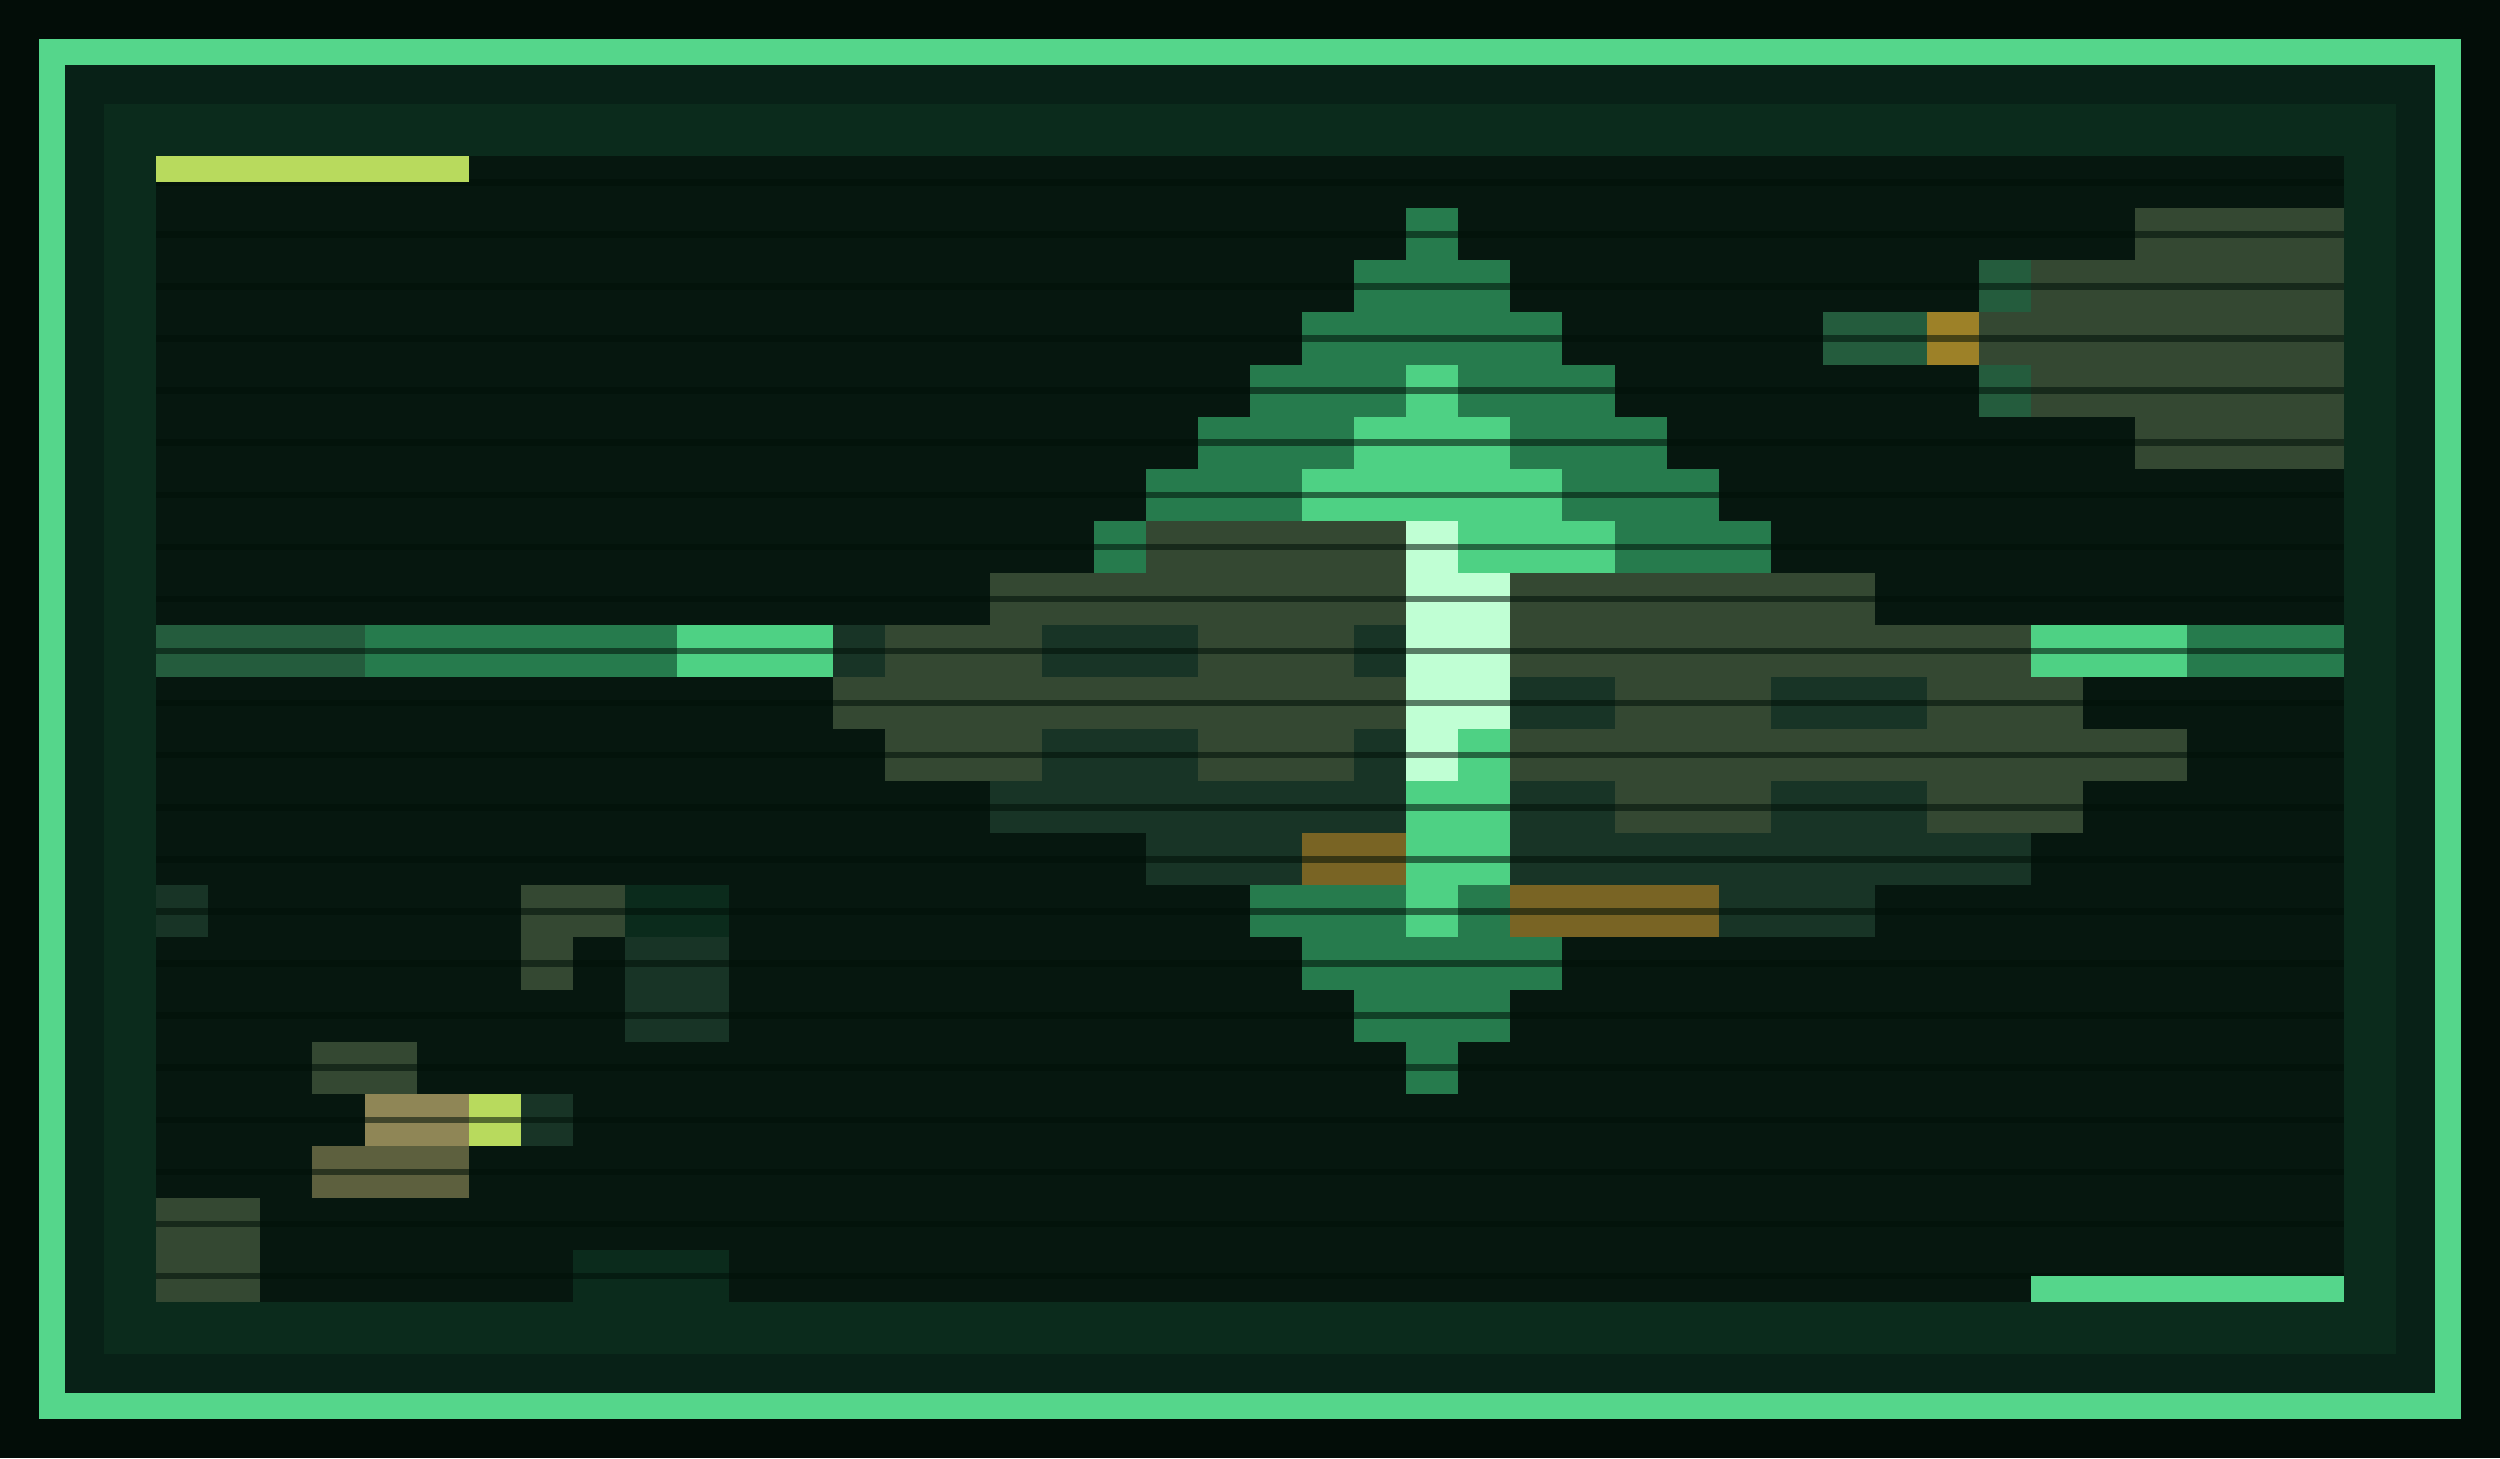
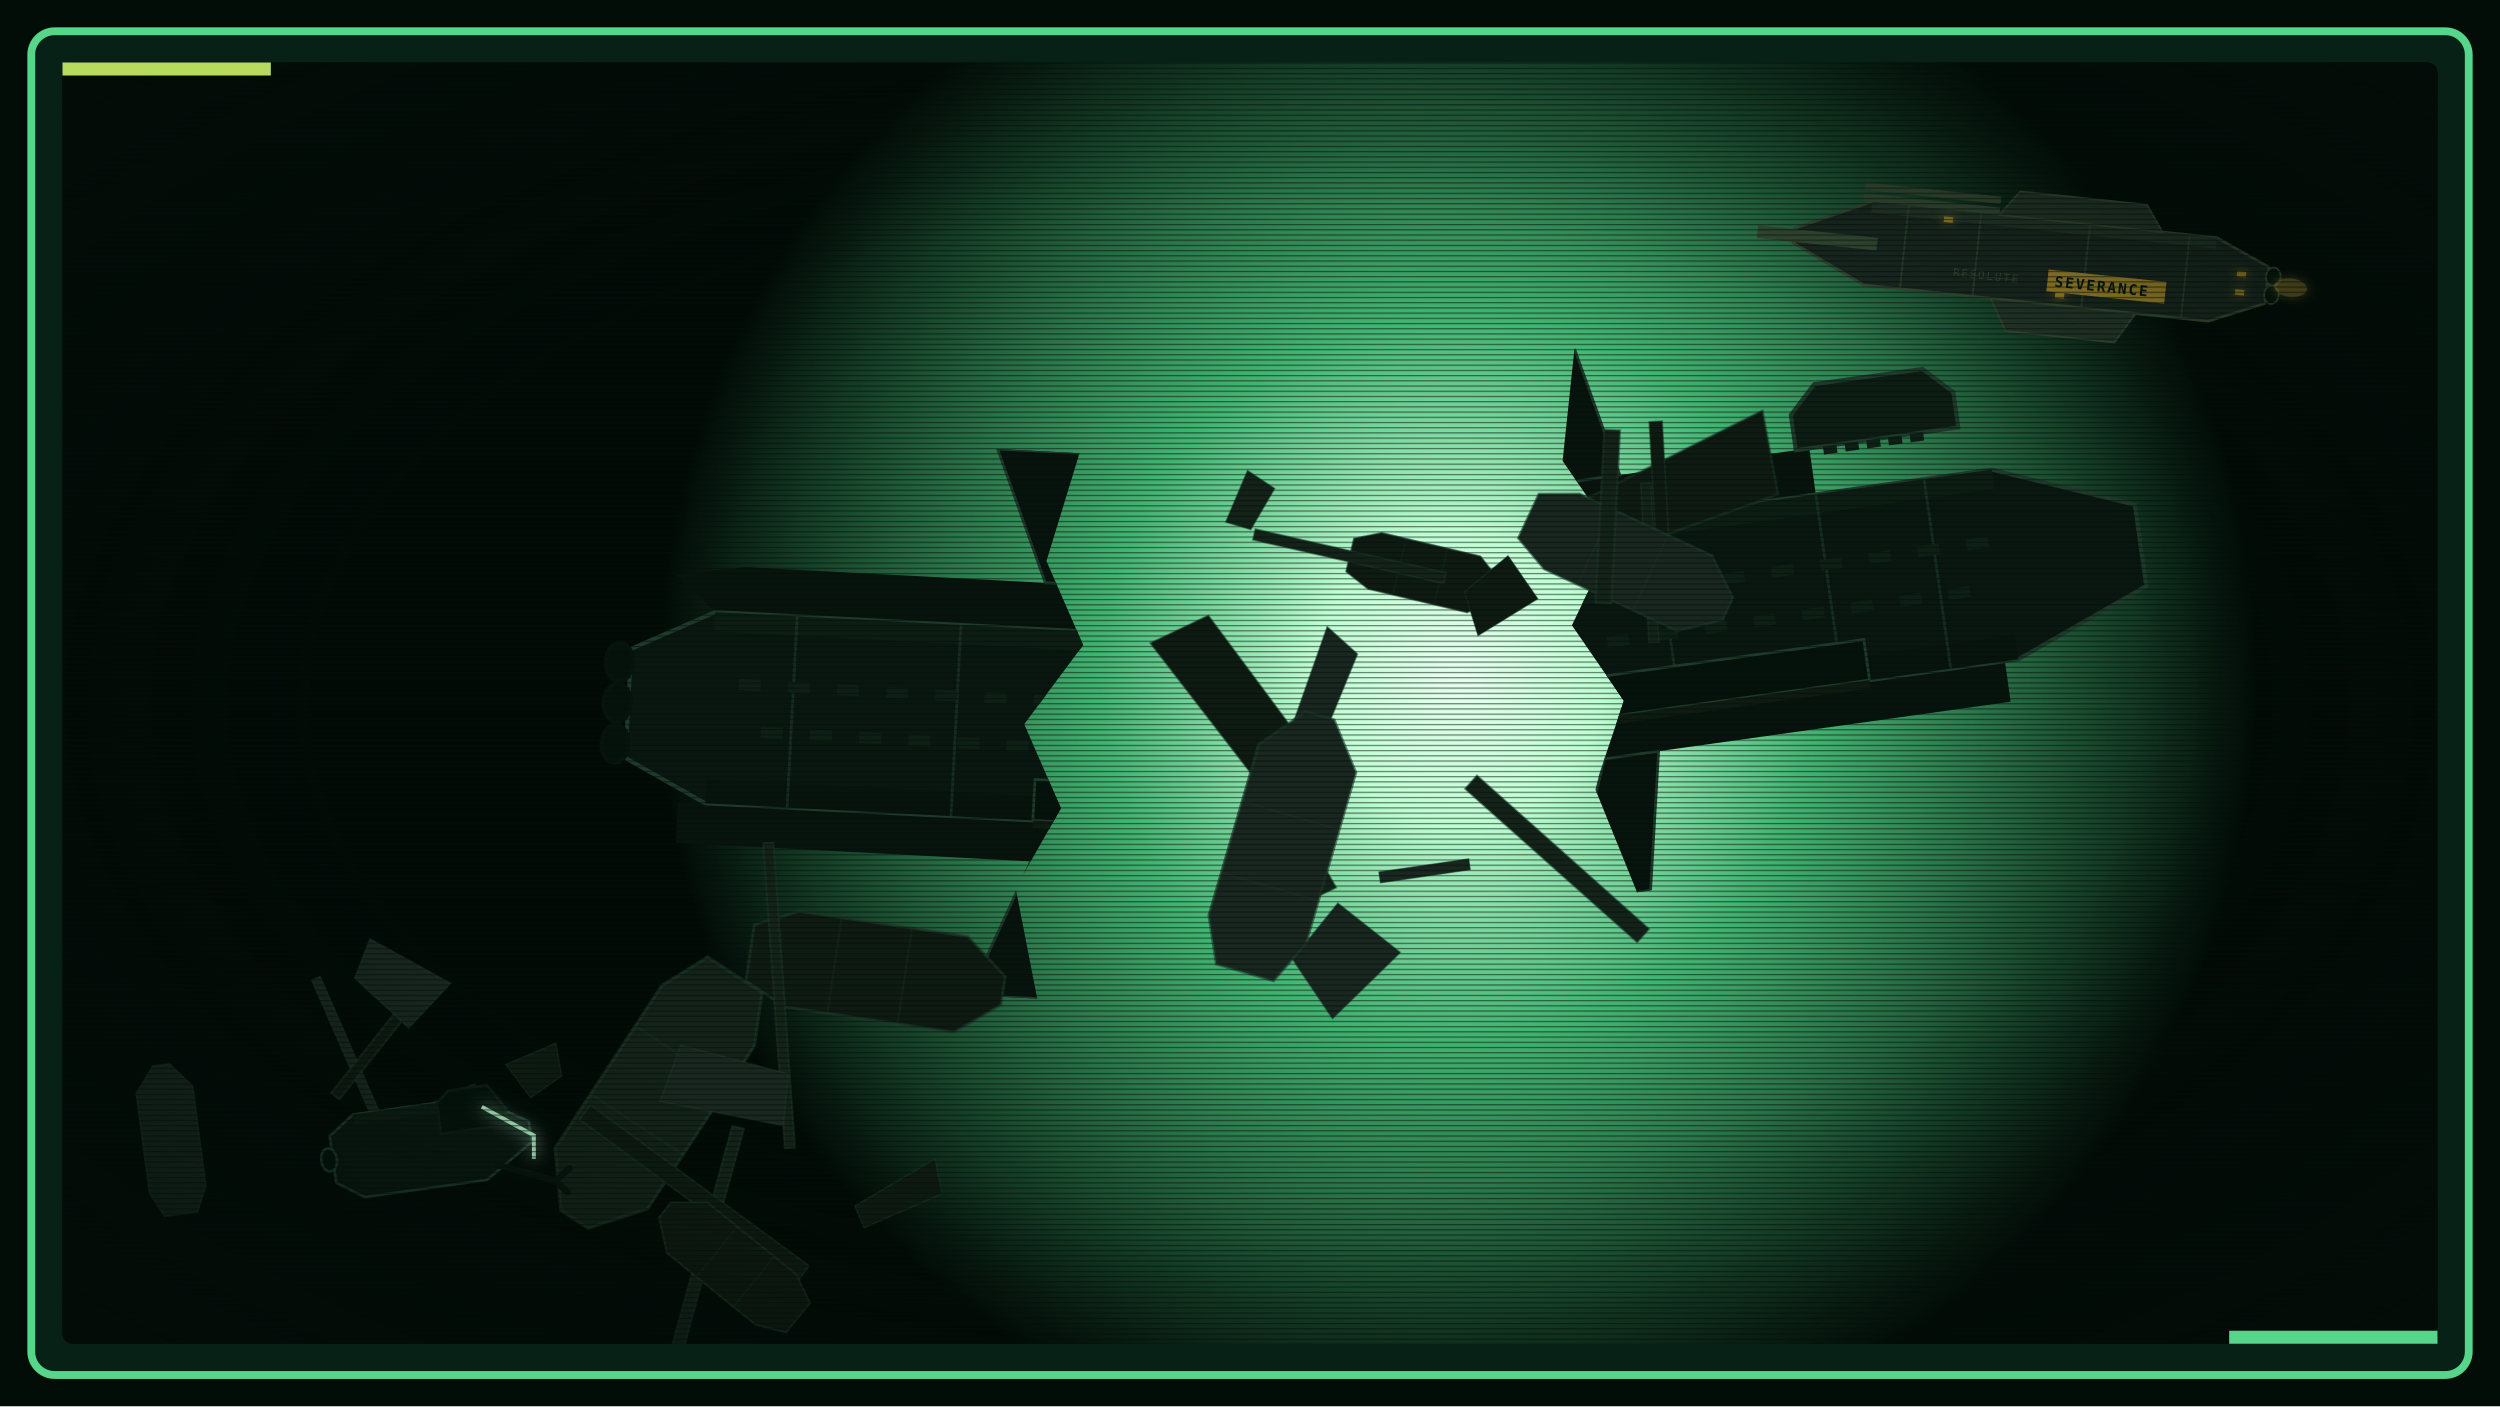
- <svg xmlns="http://www.w3.org/2000/svg" width="768" height="448" viewBox="0 0 768 448" shape-rendering="crispEdges">
-   <rect y="0" width="768" height="448" fill="#030d08" />
-   <rect x="16" y="16" width="736" height="416" fill="#082117" stroke="#55d68b" stroke-width="8" />
-   <rect x="32" y="32" width="704" height="384" fill="#0b2b1c" />
-   <rect x="48" y="48" width="672" height="352" fill="#06170f" />
-   <rect x="432" y="64" width="16" height="16" fill="#267b4d" />
-   <rect x="656" y="64" width="64" height="16" fill="#344832" />
-   <rect x="416" y="80" width="48" height="16" fill="#267b4d" />
-   <rect x="608" y="80" width="16" height="16" fill="#245c3d" />
-   <rect x="624" y="80" width="96" height="16" fill="#344832" />
-   <rect x="400" y="96" width="80" height="16" fill="#267b4d" />
-   <rect x="560" y="96" width="32" height="16" fill="#245c3d" />
-   <rect x="592" y="96" width="16" height="16" fill="#9d8128" />
-   <rect x="608" y="96" width="112" height="16" fill="#344832" />
-   <rect x="384" y="112" width="48" height="16" fill="#267b4d" />
-   <rect x="432" y="112" width="16" height="16" fill="#4ed184" />
-   <rect x="448" y="112" width="48" height="16" fill="#267b4d" />
-   <rect x="608" y="112" width="16" height="16" fill="#245c3d" />
-   <rect x="624" y="112" width="96" height="16" fill="#344832" />
-   <rect x="368" y="128" width="48" height="16" fill="#267b4d" />
-   <rect x="416" y="128" width="48" height="16" fill="#4ed184" />
-   <rect x="464" y="128" width="48" height="16" fill="#267b4d" />
-   <rect x="656" y="128" width="64" height="16" fill="#344832" />
-   <rect x="352" y="144" width="48" height="16" fill="#267b4d" />
-   <rect x="400" y="144" width="80" height="16" fill="#4ed184" />
-   <rect x="480" y="144" width="48" height="16" fill="#267b4d" />
-   <rect x="336" y="160" width="16" height="16" fill="#267b4d" />
-   <rect x="352" y="160" width="80" height="16" fill="#344832" />
-   <rect x="432" y="160" width="16" height="16" fill="#c0ffd4" />
-   <rect x="448" y="160" width="48" height="16" fill="#4ed184" />
-   <rect x="496" y="160" width="48" height="16" fill="#267b4d" />
-   <rect x="304" y="176" width="128" height="16" fill="#344832" />
-   <rect x="432" y="176" width="32" height="16" fill="#c0ffd4" />
-   <rect x="464" y="176" width="112" height="16" fill="#344832" />
-   <rect x="48" y="192" width="64" height="16" fill="#245c3d" />
-   <rect x="112" y="192" width="96" height="16" fill="#267b4d" />
-   <rect x="208" y="192" width="48" height="16" fill="#4ed184" />
-   <rect x="256" y="192" width="16" height="16" fill="#183426" />
-   <rect x="272" y="192" width="48" height="16" fill="#344832" />
-   <rect x="320" y="192" width="48" height="16" fill="#183426" />
-   <rect x="368" y="192" width="48" height="16" fill="#344832" />
-   <rect x="416" y="192" width="16" height="16" fill="#183426" />
-   <rect x="432" y="192" width="32" height="16" fill="#c0ffd4" />
-   <rect x="464" y="192" width="160" height="16" fill="#344832" />
-   <rect x="624" y="192" width="48" height="16" fill="#4ed184" />
-   <rect x="672" y="192" width="48" height="16" fill="#267b4d" />
-   <rect x="256" y="208" width="176" height="16" fill="#344832" />
-   <rect x="432" y="208" width="32" height="16" fill="#c0ffd4" />
-   <rect x="464" y="208" width="32" height="16" fill="#183426" />
-   <rect x="496" y="208" width="48" height="16" fill="#344832" />
-   <rect x="544" y="208" width="48" height="16" fill="#183426" />
-   <rect x="592" y="208" width="48" height="16" fill="#344832" />
-   <rect x="272" y="224" width="48" height="16" fill="#344832" />
-   <rect x="320" y="224" width="48" height="16" fill="#183426" />
-   <rect x="368" y="224" width="48" height="16" fill="#344832" />
-   <rect x="416" y="224" width="16" height="16" fill="#183426" />
-   <rect x="432" y="224" width="16" height="16" fill="#c0ffd4" />
-   <rect x="448" y="224" width="16" height="16" fill="#4ed184" />
-   <rect x="464" y="224" width="208" height="16" fill="#344832" />
-   <rect x="304" y="240" width="128" height="16" fill="#183426" />
-   <rect x="432" y="240" width="32" height="16" fill="#4ed184" />
-   <rect x="464" y="240" width="32" height="16" fill="#183426" />
-   <rect x="496" y="240" width="48" height="16" fill="#344832" />
-   <rect x="544" y="240" width="48" height="16" fill="#183426" />
-   <rect x="592" y="240" width="48" height="16" fill="#344832" />
-   <rect x="352" y="256" width="48" height="16" fill="#183426" />
-   <rect x="400" y="256" width="32" height="16" fill="#796424" />
-   <rect x="432" y="256" width="32" height="16" fill="#4ed184" />
-   <rect x="464" y="256" width="160" height="16" fill="#183426" />
-   <rect x="48" y="272" width="16" height="16" fill="#183426" />
-   <rect x="160" y="272" width="32" height="16" fill="#344832" />
-   <rect x="192" y="272" width="32" height="16" fill="#0b2b1c" />
-   <rect x="384" y="272" width="48" height="16" fill="#267b4d" />
-   <rect x="432" y="272" width="16" height="16" fill="#4ed184" />
-   <rect x="448" y="272" width="16" height="16" fill="#267b4d" />
-   <rect x="464" y="272" width="64" height="16" fill="#796424" />
-   <rect x="528" y="272" width="48" height="16" fill="#183426" />
-   <rect x="160" y="288" width="16" height="16" fill="#344832" />
-   <rect x="192" y="288" width="32" height="16" fill="#183426" />
-   <rect x="400" y="288" width="80" height="16" fill="#267b4d" />
-   <rect x="192" y="304" width="32" height="16" fill="#183426" />
-   <rect x="416" y="304" width="48" height="16" fill="#267b4d" />
-   <rect x="96" y="320" width="32" height="16" fill="#344832" />
-   <rect x="432" y="320" width="16" height="16" fill="#267b4d" />
-   <rect x="112" y="336" width="32" height="16" fill="#8f8656" />
-   <rect x="144" y="336" width="16" height="16" fill="#b8da5d" />
-   <rect x="160" y="336" width="16" height="16" fill="#183426" />
-   <rect x="96" y="352" width="48" height="16" fill="#5d603e" />
-   <rect x="48" y="368" width="32" height="16" fill="#344832" />
-   <rect x="48" y="384" width="32" height="16" fill="#344832" />
-   <rect x="176" y="384" width="48" height="16" fill="#0b2b1c" />
-   <path d="M48 56H720M48 72H720M48 88H720M48 104H720M48 120H720M48 136H720M48 152H720M48 168H720M48 184H720M48 200H720M48 216H720M48 232H720M48 248H720M48 264H720M48 280H720M48 296H720M48 312H720M48 328H720M48 344H720M48 360H720M48 376H720M48 392H720" stroke="#001008" stroke-width="2" opacity=".55" />
-   <rect x="48" y="48" width="96" height="8" fill="#b8da5d" />
-   <rect x="624" y="392" width="96" height="8" fill="#55d68b" />
+ <svg xmlns="http://www.w3.org/2000/svg" width="1920" height="1080" viewBox="0 0 1920 1080">
+   <defs>
+     <radialGradient id="screen0" cx="50%" cy="45%" r="75%">
+       <stop offset="0" stop-color="#07190f" />
+       <stop offset="1" stop-color="#030d08" />
+     </radialGradient>
+     <radialGradient id="vignette0" cx="50%" cy="50%" r="70%">
+       <stop offset=".55" stop-color="#030d08" stop-opacity="0" />
+       <stop offset="1" stop-color="#030d08" stop-opacity=".7" />
+     </radialGradient>
+     <pattern id="scan0" width="4" height="4" patternUnits="userSpaceOnUse">
+       <rect width="4" height="1" fill="#001008" opacity=".5" />
+     </pattern>
+     <pattern id="grid0" width="120" height="120" patternUnits="userSpaceOnUse">
+       <path d="M120 0H0V120" fill="none" stroke="#164c31" stroke-opacity=".28" />
+     </pattern>
+     <radialGradient id="moon0" cx="62%" cy="40%" r="70%">
+       <stop offset="0" stop-color="#132c1e" />
+       <stop offset=".6" stop-color="#08190f" />
+       <stop offset="1" stop-color="#030c07" />
+     </radialGradient>
+     <radialGradient id="flash0">
+       <stop offset="0" stop-color="#e8fff0" />
+       <stop offset=".18" stop-color="#c0ffd4" />
+       <stop offset=".45" stop-color="#4ed184" stop-opacity=".85" />
+       <stop offset="1" stop-color="#4ed184" stop-opacity="0" />
+     </radialGradient>
+     <radialGradient id="ember0">
+       <stop offset="0" stop-color="#ffd67a" />
+       <stop offset=".4" stop-color="#c2a23b" stop-opacity=".8" />
+       <stop offset="1" stop-color="#c2a23b" stop-opacity="0" />
+     </radialGradient>
+     <filter id="glow0" x="-50%" y="-50%" width="200%" height="200%">
+       <feGaussianBlur stdDeviation="6" result="b" />
+       <feMerge>
+         <feMergeNode in="b" />
+         <feMergeNode in="SourceGraphic" />
+       </feMerge>
+     </filter>
+     <filter id="soft0" x="-50%" y="-50%" width="200%" height="200%">
+       <feGaussianBlur stdDeviation="14" />
+     </filter>
+     <clipPath id="clip0">
+       <rect x="48" y="48" width="1824" height="984" rx="8" />
+     </clipPath>
+   </defs>
+   <rect y="0" width="1920" height="1080" fill="#030d08" />
+   <rect x="24" y="24" width="1872" height="1032" rx="18" fill="#082117" stroke="#55d68b" stroke-width="6" />
+   <rect x="48" y="48" width="1824" height="984" rx="8" fill="url(#screen0)" />
+   <g clip-path="url(#clip0)">
+     <rect x="48" y="48" width="1824" height="984" fill="#020a06" />
+     <circle cx="1120" cy="520" r="620" fill="url(#flash0)" />
+     <line x1="48" y1="520" x2="1872" y2="520" stroke="#c0ffd4" stroke-width="3" opacity=".7" filter="url(#glow0)" />
+     <line x1="300" y1="520" x2="1900" y2="520" stroke="#4ed184" stroke-width="40" opacity=".18" filter="url(#soft0)" />
+     <g transform="translate(860 560) rotate(3) scale(1.05 1.05)">
+       <clipPath id="mc3">
+         <path d="M-400,-200 H-40 L-60,-120 L-30,-60 L-70,0 L-40,60 L-70,120 L-50,200 H-400 Z" />
+       </clipPath>
+       <g clip-path="url(#mc3)">
+         <path d="M-330,-96 L-280,-104 L120,-104 L120,-70 L-300,-70 Z" fill="#08130d" />
+         <path d="M-320,70 L-320,100 L240,100 L240,70 Z" fill="#08130d" />
+         <path d="M-100,-200 L-60,-104 L-20,-104 L-40,-200 Z" fill="#08130d" stroke="#1f3a2b" stroke-width="2" />
+         <path d="M-100,200 L-60,100 L-20,100 L-40,200 Z" fill="#08130d" stroke="#1f3a2b" stroke-width="2" />
+         <path d="M-360,-40 L-300,-70 L250,-70 L350,-30 L350,30 L250,70 L-300,70 L-360,40 Z" fill="#0a1711" stroke="#1f3a2b" stroke-width="3" />
+         <path d="M-300,-70 L250,-70 L250,-56 L-300,-56 Z" fill="#0d1d14" />
+         <path d="M-300,52 L250,52 L250,70 L-300,70 Z" fill="#08130d" />
+         <path d="M-240,-70 V70 M-120,-70 V70 M0,-70 V70 M120,-70 V70 M200,-70 V70" stroke="#1f3a2b" stroke-width="2" opacity=".6" />
+         <rect x="-60" y="40" width="200" height="30" fill="#04120b" stroke="#1f3a2b" stroke-width="2" />
+         <rect x="-60" y="70" width="200" height="6" fill="#0f1a12" />
+         <path d="M110,-130 L130,-150 L210,-150 L230,-130 L230,-104 L110,-104 Z" fill="#0d1d14" stroke="#1f3a2b" stroke-width="3" />
+         <rect x="130" y="-104" width="10" height="6" fill="#0e1f16" />
+         <rect x="146" y="-104" width="10" height="6" fill="#0e1f16" />
+         <rect x="162" y="-104" width="10" height="6" fill="#0e1f16" />
+         <rect x="178" y="-104" width="10" height="6" fill="#0e1f16" />
+         <rect x="194" y="-104" width="10" height="6" fill="#0e1f16" />
+         <g>
+           <rect x="-280" y="-22" width="16" height="8" fill="#0e1f16" />
+           <rect x="-244" y="-22" width="16" height="8" fill="#0e1f16" />
+           <rect x="-208" y="-22" width="16" height="8" fill="#0e1f16" />
+           <rect x="-172" y="-22" width="16" height="8" fill="#0e1f16" />
+           <rect x="-136" y="-22" width="16" height="8" fill="#0e1f16" />
+           <rect x="-100" y="-22" width="16" height="8" fill="#0e1f16" />
+           <rect x="-64" y="-22" width="16" height="8" fill="#0e1f16" />
+           <rect x="-28" y="-22" width="16" height="8" fill="#0e1f16" />
+           <rect x="8" y="-22" width="16" height="8" fill="#0e1f16" />
+           <rect x="44" y="-22" width="16" height="8" fill="#0e1f16" />
+           <rect x="80" y="-22" width="16" height="8" fill="#0e1f16" />
+           <rect x="116" y="-22" width="16" height="8" fill="#0e1f16" />
+           <rect x="152" y="-22" width="16" height="8" fill="#0e1f16" />
+           <rect x="188" y="-22" width="16" height="8" fill="#0e1f16" />
+           <rect x="224" y="-22" width="16" height="8" fill="#0e1f16" />
+           <rect x="-262" y="12" width="16" height="8" fill="#0e1f16" />
+           <rect x="-226" y="12" width="16" height="8" fill="#0e1f16" />
+           <rect x="-190" y="12" width="16" height="8" fill="#0e1f16" />
+           <rect x="-154" y="12" width="16" height="8" fill="#0e1f16" />
+           <rect x="-118" y="12" width="16" height="8" fill="#0e1f16" />
+           <rect x="-82" y="12" width="16" height="8" fill="#0e1f16" />
+           <rect x="-46" y="12" width="16" height="8" fill="#0e1f16" />
+           <rect x="-10" y="12" width="16" height="8" fill="#0e1f16" />
+           <rect x="26" y="12" width="16" height="8" fill="#0e1f16" />
+           <rect x="62" y="12" width="16" height="8" fill="#0e1f16" />
+           <rect x="98" y="12" width="16" height="8" fill="#0e1f16" />
+           <rect x="134" y="12" width="16" height="8" fill="#0e1f16" />
+           <rect x="170" y="12" width="16" height="8" fill="#0e1f16" />
+           <rect x="206" y="12" width="16" height="8" fill="#0e1f16" />
+         </g>
+         <ellipse cx="-368" cy="-30" rx="10" ry="14" fill="#04120b" stroke="#08130d" stroke-width="3" />
+         <ellipse cx="-392" cy="-30" rx="22" ry="9" fill="none" opacity=".45" />
+         <ellipse cx="-368" cy="0" rx="10" ry="14" fill="#04120b" stroke="#08130d" stroke-width="3" />
+         <ellipse cx="-392" cy="0" rx="22" ry="9" fill="none" opacity=".45" />
+         <ellipse cx="-368" cy="30" rx="10" ry="14" fill="#04120b" stroke="#08130d" stroke-width="3" />
+         <ellipse cx="-392" cy="30" rx="22" ry="9" fill="none" opacity=".45" />
+       </g>
+     </g>
+     <g transform="translate(1280 470) rotate(-8) scale(1.05 1.05)">
+       <clipPath id="mc4">
+         <path d="M400,-200 H-40 L-60,-120 L-30,-60 L-70,0 L-40,60 L-70,120 L-50,200 H400 Z" />
+       </clipPath>
+       <g clip-path="url(#mc4)">
+         <path d="M-330,-96 L-280,-104 L120,-104 L120,-70 L-300,-70 Z" fill="#08130d" />
+         <path d="M-320,70 L-320,100 L240,100 L240,70 Z" fill="#08130d" />
+         <path d="M-100,-200 L-60,-104 L-20,-104 L-40,-200 Z" fill="#08130d" stroke="#1f3a2b" stroke-width="2" />
+         <path d="M-100,200 L-60,100 L-20,100 L-40,200 Z" fill="#08130d" stroke="#1f3a2b" stroke-width="2" />
+         <path d="M-360,-40 L-300,-70 L250,-70 L350,-30 L350,30 L250,70 L-300,70 L-360,40 Z" fill="#0a1711" stroke="#1f3a2b" stroke-width="3" />
+         <path d="M-300,-70 L250,-70 L250,-56 L-300,-56 Z" fill="#0d1d14" />
+         <path d="M-300,52 L250,52 L250,70 L-300,70 Z" fill="#08130d" />
+         <path d="M-240,-70 V70 M-120,-70 V70 M0,-70 V70 M120,-70 V70 M200,-70 V70" stroke="#1f3a2b" stroke-width="2" opacity=".6" />
+         <rect x="-60" y="40" width="200" height="30" fill="#04120b" stroke="#1f3a2b" stroke-width="2" />
+         <rect x="-60" y="70" width="200" height="6" fill="#0f1a12" />
+         <path d="M110,-130 L130,-150 L210,-150 L230,-130 L230,-104 L110,-104 Z" fill="#0d1d14" stroke="#1f3a2b" stroke-width="3" />
+         <rect x="130" y="-104" width="10" height="6" fill="#0e1f16" />
+         <rect x="146" y="-104" width="10" height="6" fill="#0e1f16" />
+         <rect x="162" y="-104" width="10" height="6" fill="#0e1f16" />
+         <rect x="178" y="-104" width="10" height="6" fill="#0e1f16" />
+         <rect x="194" y="-104" width="10" height="6" fill="#0e1f16" />
+         <g>
+           <rect x="-280" y="-22" width="16" height="8" fill="#0e1f16" />
+           <rect x="-244" y="-22" width="16" height="8" fill="#0e1f16" />
+           <rect x="-208" y="-22" width="16" height="8" fill="#0e1f16" />
+           <rect x="-172" y="-22" width="16" height="8" fill="#0e1f16" />
+           <rect x="-136" y="-22" width="16" height="8" fill="#0e1f16" />
+           <rect x="-100" y="-22" width="16" height="8" fill="#0e1f16" />
+           <rect x="-64" y="-22" width="16" height="8" fill="#0e1f16" />
+           <rect x="-28" y="-22" width="16" height="8" fill="#0e1f16" />
+           <rect x="8" y="-22" width="16" height="8" fill="#0e1f16" />
+           <rect x="44" y="-22" width="16" height="8" fill="#0e1f16" />
+           <rect x="80" y="-22" width="16" height="8" fill="#0e1f16" />
+           <rect x="116" y="-22" width="16" height="8" fill="#0e1f16" />
+           <rect x="152" y="-22" width="16" height="8" fill="#0e1f16" />
+           <rect x="188" y="-22" width="16" height="8" fill="#0e1f16" />
+           <rect x="224" y="-22" width="16" height="8" fill="#0e1f16" />
+           <rect x="-262" y="12" width="16" height="8" fill="#0e1f16" />
+           <rect x="-226" y="12" width="16" height="8" fill="#0e1f16" />
+           <rect x="-190" y="12" width="16" height="8" fill="#0e1f16" />
+           <rect x="-154" y="12" width="16" height="8" fill="#0e1f16" />
+           <rect x="-118" y="12" width="16" height="8" fill="#0e1f16" />
+           <rect x="-82" y="12" width="16" height="8" fill="#0e1f16" />
+           <rect x="-46" y="12" width="16" height="8" fill="#0e1f16" />
+           <rect x="-10" y="12" width="16" height="8" fill="#0e1f16" />
+           <rect x="26" y="12" width="16" height="8" fill="#0e1f16" />
+           <rect x="62" y="12" width="16" height="8" fill="#0e1f16" />
+           <rect x="98" y="12" width="16" height="8" fill="#0e1f16" />
+           <rect x="134" y="12" width="16" height="8" fill="#0e1f16" />
+           <rect x="170" y="12" width="16" height="8" fill="#0e1f16" />
+           <rect x="206" y="12" width="16" height="8" fill="#0e1f16" />
+         </g>
+         <ellipse cx="-368" cy="-30" rx="10" ry="14" fill="#04120b" stroke="#08130d" stroke-width="3" />
+         <ellipse cx="-392" cy="-30" rx="22" ry="9" fill="none" opacity=".45" />
+         <ellipse cx="-368" cy="0" rx="10" ry="14" fill="#04120b" stroke="#08130d" stroke-width="3" />
+         <ellipse cx="-392" cy="0" rx="22" ry="9" fill="none" opacity=".45" />
+         <ellipse cx="-368" cy="30" rx="10" ry="14" fill="#04120b" stroke="#08130d" stroke-width="3" />
+         <ellipse cx="-392" cy="30" rx="22" ry="9" fill="none" opacity=".45" />
+       </g>
+     </g>
+     <g transform="translate(965.9798 600.7254) rotate(228.6) scale(0.9692838 0.9692838)">
+       <path d="M0,0 L139,9 L125,58 L-6,47 Z" fill="#0f1a12" stroke="#1f3a2b" stroke-opacity=".5" stroke-width="1.5" />
+     </g>
+     <g transform="translate(1215.361 384.5188) rotate(335.8001) scale(1.298293 1.298293)">
+       <path d="M0,0 L119,-5 L107,44 L-9,35 Z" fill="#0f1a12" stroke="#1f3a2b" stroke-opacity=".5" stroke-width="1.5" />
+     </g>
+     <g transform="translate(1195.475 660.0126) rotate(221.7204) scale(1.054171 1.054171)">
+       <rect x="-84" y="-6" width="168" height="13" fill="#142219" stroke="#1f3a2b" stroke-opacity=".5" stroke-width="1.5" />
+     </g>
+     <g transform="translate(1275.164 387.4317) rotate(266.7678) scale(0.840045 0.840045)">
+       <rect x="-75" y="-6" width="151" height="12" fill="#0f1a12" stroke="#1f3a2b" stroke-opacity=".5" stroke-width="1.5" />
+     </g>
+     <g transform="translate(1093.881 439.8108) rotate(13.37024) scale(0.6522363 0.6522363)">
+       <path d="M-90,-20 L-60,-34 L60,-34 L90,-10 L90,10 L60,34 L-60,34 L-90,20 Z" fill="#0f1a12" stroke="#1f3a2b" stroke-opacity=".6" stroke-width="2" />
+       <path d="M-60,-34 H60 M-30,-34 V34 M20,-34 V34" stroke="#1f3a2b" stroke-opacity=".3" stroke-width="1.5" />
+     </g>
+     <g transform="translate(978.951 595.6142) rotate(289.0489) scale(0.8716066 0.8716066)">
+       <path d="M0,0 L139,1 L125,34 L1,27 Z" fill="#1a2620" stroke="#1f3a2b" stroke-opacity=".5" stroke-width="1.5" />
+     </g>
+     <g transform="translate(1036.492 426.7684) rotate(192.8963) scale(0.9391167 0.9391167)">
+       <rect x="-80" y="-5" width="160" height="9" fill="#142219" stroke="#1f3a2b" stroke-opacity=".5" stroke-width="1.5" />
+     </g>
+     <g transform="translate(1006.282 646.9186) rotate(57.21974) scale(1.000063 1.000063)">
+       <path d="M0,0 L40,2 L36,34 L0,27 Z" fill="#142219" stroke="#1f3a2b" stroke-opacity=".5" stroke-width="1.5" />
+     </g>
+     <g transform="translate(1027.456 693.5984) rotate(40.57547) scale(0.8146298 0.8146298)">
+       <path d="M0,0 L75,-3 L67,86 L2,68 Z" fill="#1a2620" stroke="#1f3a2b" stroke-opacity=".5" stroke-width="1.5" />
+     </g>
+     <g transform="translate(941.3093 401.0061) rotate(292.9305) scale(0.7690871 0.7690871)">
+       <path d="M0,0 L56,0 L50,32 L3,26 Z" fill="#142219" stroke="#1f3a2b" stroke-opacity=".5" stroke-width="1.5" />
+     </g>
+     <g transform="translate(1267.114 432.1876) rotate(267.0699) scale(0.7730455 0.7730455)">
+       <rect x="-79" y="-5" width="158" height="10" fill="#142219" stroke="#1f3a2b" stroke-opacity=".5" stroke-width="1.5" />
+     </g>
+     <g transform="translate(1250.458 431.9336) rotate(24.96065) scale(0.938221 0.938221)">
+       <path d="M-90,-20 L-60,-34 L60,-34 L90,-10 L90,10 L60,34 L-60,34 L-90,20 Z" fill="#1a2620" stroke="#1f3a2b" stroke-opacity=".6" stroke-width="2" />
+       <path d="M-60,-34 H60 M-30,-34 V34 M20,-34 V34" stroke="#1f3a2b" stroke-opacity=".3" stroke-width="1.5" />
+     </g>
+     <g transform="translate(1234.8 396.6956) rotate(92.87158) scale(1.20927 1.20927)">
+       <rect x="-55" y="-5" width="110" height="10" fill="#142219" stroke="#1f3a2b" stroke-opacity=".5" stroke-width="1.5" />
+     </g>
+     <g transform="translate(1158.174 426.7567) rotate(54.43157) scale(0.6198096 0.6198096)">
+       <path d="M0,0 L65,1 L59,88 L5,70 Z" fill="#0f1a12" stroke="#1f3a2b" stroke-opacity=".5" stroke-width="1.5" />
+     </g>
+     <g transform="translate(984.8366 648.2444) rotate(286.2786) scale(1.140934 1.140934)">
+       <path d="M-90,-20 L-60,-34 L60,-34 L90,-10 L90,10 L60,34 L-60,34 L-90,20 Z" fill="#1a2620" stroke="#1f3a2b" stroke-opacity=".6" stroke-width="2" />
+       <path d="M-60,-34 H60 M-30,-34 V34 M20,-34 V34" stroke="#1f3a2b" stroke-opacity=".3" stroke-width="1.5" />
+     </g>
+     <g transform="translate(1093.783 668.8284) rotate(171.6657) scale(0.6071635 0.6071635)">
+       <rect x="-58" y="-7" width="115" height="14" fill="#1a2620" stroke="#1f3a2b" stroke-opacity=".5" stroke-width="1.5" />
+     </g>
+     <g transform="translate(1560 200) rotate(6) scale(-0.7 0.7)">
+       <path d="M-260,-20 L-200,-46 L180,-46 L262,-8 L262,8 L180,46 L-200,46 L-260,20 Z" fill="#1a2620" stroke="#344832" stroke-width="3" />
+       <path d="M-200,-46 L180,-46 L180,-34 L-200,-34 Z" fill="#243428" />
+       <path d="M-140,-46 L-120,-74 L20,-74 L40,-46 Z" fill="#243428" stroke="#344832" stroke-width="2" />
+       <rect x="40" y="-66" width="150" height="8" fill="#344832" />
+       <rect x="40" y="-54" width="150" height="8" fill="#344832" />
+       <rect x="170" y="-7" width="132" height="14" fill="#344832" />
+       <path d="M-170,-46 V46 M-60,-46 V46 M60,-46 V46 M140,-46 V46" stroke="#344832" stroke-width="2" opacity=".7" />
+       <path d="M-120,46 L-100,80 L20,80 L40,46 Z" fill="#243428" stroke="#344832" stroke-width="2" />
+       <ellipse cx="-266" cy="-10" rx="8" ry="10" fill="#04120b" stroke="#344832" stroke-width="2" />
+       <ellipse cx="-266" cy="10" rx="8" ry="10" fill="#04120b" stroke="#344832" stroke-width="2" />
+       <ellipse cx="-286" cy="0" rx="18" ry="10" fill="#c2a23b" opacity=".5" filter="url(#glow0)" />
+       <rect x="-150" y="8" width="130" height="24" fill="#9d8128" />
+       <g transform="scale(-1 1)">
+         <text x="28" y="26" font-family="IBM Plex Mono, DejaVu Sans Mono, Menlo, monospace" font-size="16" font-weight="700" letter-spacing="2" fill="#06170f">SEVERANCE</text>
+         <text x="-84" y="26" font-family="IBM Plex Mono, DejaVu Sans Mono, Menlo, monospace" font-size="12" letter-spacing="2" fill="#344832" text-decoration="line-through">RESOLUTE</text>
+       </g>
+       <g filter="url(#glow0)">
+         <rect x="-236" y="-12" width="10" height="6" fill="#9d8128" />
+         <rect x="-236" y="8" width="10" height="6" fill="#9d8128" />
+         <rect x="90" y="-38" width="10" height="6" fill="#9d8128" />
+         <rect x="-40" y="32" width="10" height="6" fill="#9d8128" />
+       </g>
+     </g>
+     <g transform="translate(673.254 746.3216) rotate(8.501813) scale(1.091368 1.091368)">
+       <path d="M-90,-20 L-60,-34 L60,-34 L90,-10 L90,10 L60,34 L-60,34 L-90,20 Z" fill="#0f1a12" stroke="#1f3a2b" stroke-opacity=".6" stroke-width="2" />
+       <path d="M-60,-34 H60 M-30,-34 V34 M20,-34 V34" stroke="#1f3a2b" stroke-opacity=".3" stroke-width="1.5" />
+     </g>
+     <g transform="translate(533.3397 989.9464) rotate(285.3276) scale(1.0208 1.0208)">
+       <rect x="-126" y="-5" width="252" height="9" fill="#142219" stroke="#1f3a2b" stroke-opacity=".5" stroke-width="1.5" />
+     </g>
+     <g transform="translate(656.5361 926.1359) rotate(332.5857) scale(0.7263718 0.7263718)">
+       <path d="M0,0 L98,-5 L88,31 L-2,25 Z" fill="#0f1a12" stroke="#1f3a2b" stroke-opacity=".5" stroke-width="1.5" />
+     </g>
+     <g transform="translate(131.4034 875.178) rotate(262.3985) scale(0.6428203 0.6428203)">
+       <path d="M-90,-20 L-60,-34 L60,-34 L90,-10 L90,10 L60,34 L-60,34 L-90,20 Z" fill="#1a2620" stroke="#1f3a2b" stroke-opacity=".6" stroke-width="2" />
+       <path d="M-60,-34 H60 M-30,-34 V34 M20,-34 V34" stroke="#1f3a2b" stroke-opacity=".3" stroke-width="1.5" />
+     </g>
+     <g transform="translate(268.9176 810.4883) rotate(66.40253) scale(0.7894226 0.7894226)">
+       <rect x="-82" y="-4" width="163" height="9" fill="#1a2620" stroke="#1f3a2b" stroke-opacity=".5" stroke-width="1.5" />
+     </g>
+     <g transform="translate(502.8079 842.5302) rotate(123.2706) scale(1.247557 1.247557)">
+       <path d="M-90,-20 L-60,-34 L60,-34 L90,-10 L90,10 L60,34 L-60,34 L-90,20 Z" fill="#142219" stroke="#1f3a2b" stroke-opacity=".6" stroke-width="2" />
+       <path d="M-60,-34 H60 M-30,-34 V34 M20,-34 V34" stroke="#1f3a2b" stroke-opacity=".3" stroke-width="1.5" />
+     </g>
+     <g transform="translate(384.019 870.7128) rotate(147.3992) scale(1.016944 1.016944)">
+       <path d="M0,0 L71,2 L64,52 L-4,42 Z" fill="#0f1a12" stroke="#1f3a2b" stroke-opacity=".5" stroke-width="1.5" />
+     </g>
+     <g transform="translate(407.5971 843.0457) rotate(242.3656) scale(0.6406413 0.6406413)">
+       <path d="M0,0 L49,-8 L44,57 L6,45 Z" fill="#0f1a12" stroke="#1f3a2b" stroke-opacity=".5" stroke-width="1.5" />
+     </g>
+     <g transform="translate(598.3565 764.9924) rotate(85.94785) scale(0.9826382 0.9826382)">
+       <rect x="-120" y="-4" width="239" height="8" fill="#142219" stroke="#1f3a2b" stroke-opacity=".5" stroke-width="1.5" />
+     </g>
+     <g transform="translate(283.4488 808.3351) rotate(128.5949) scale(1.145189 1.145189)">
+       <rect x="-36" y="-4" width="73" height="7" fill="#0f1a12" stroke="#1f3a2b" stroke-opacity=".5" stroke-width="1.5" />
+     </g>
+     <g transform="translate(532.9871 916.3407) rotate(36.35956) scale(0.9224032 0.9224032)">
+       <rect x="-113" y="-8" width="226" height="15" fill="#0f1a12" stroke="#1f3a2b" stroke-opacity=".5" stroke-width="1.5" />
+     </g>
+     <g transform="translate(601.7812 864.5154) rotate(188.624) scale(0.8476413 0.8476413)">
+       <path d="M0,0 L114,5 L103,58 L3,47 Z" fill="#1a2620" stroke="#1f3a2b" stroke-opacity=".5" stroke-width="1.5" />
+     </g>
+     <g transform="translate(561.8716 970.5324) rotate(219.0268) scale(0.7307817 0.7307817)">
+       <path d="M-90,-20 L-60,-34 L60,-34 L90,-10 L90,10 L60,34 L-60,34 L-90,20 Z" fill="#0f1a12" stroke="#1f3a2b" stroke-opacity=".6" stroke-width="2" />
+       <path d="M-60,-34 H60 M-30,-34 V34 M20,-34 V34" stroke="#1f3a2b" stroke-opacity=".3" stroke-width="1.5" />
+     </g>
+     <g transform="translate(284.1591 721.1363) rotate(35.01022) scale(0.8465953 0.8465953)">
+       <path d="M0,0 L83,-9 L75,46 L9,37 Z" fill="#1a2620" stroke="#1f3a2b" stroke-opacity=".5" stroke-width="1.5" />
+     </g>
+     <g transform="translate(330 880) rotate(-8) scale(1.0 1.0)">
+       <path d="M-75,-18 L-55,-32 L40,-32 L78,-8 L78,8 L40,32 L-55,32 L-75,18 Z" fill="#0a1711" stroke="#1f3a2b" stroke-width="2" />
+       <path d="M-55,-32 L40,-32 L40,-24 L-55,-24 Z" fill="#0d1d14" />
+       <path d="M10,-32 L20,-40 L50,-40 L62,-20 L60,-8 L10,-8 Z" fill="#04120b" stroke="#0d1d14" stroke-width="2" />
+       <path d="M50,22 L92,40 M92,40 L104,32 M92,40 L100,50" stroke="#08130d" stroke-width="5" fill="none" stroke-linecap="round" />
+       <ellipse cx="-78" cy="0" rx="6" ry="9" fill="#04120b" stroke="#1f3a2b" stroke-width="2" />
+     </g>
+     <path d="M370,850 L410,872 L410,890" fill="none" stroke="#c0ffd4" stroke-width="3" opacity=".9" filter="url(#glow0)" />
+   </g>
+   <rect x="48" y="48" width="1824" height="984" rx="8" fill="url(#scan0)" />
+   <rect x="48" y="48" width="1824" height="984" rx="8" fill="url(#vignette0)" />
+   <rect x="48" y="48" width="160" height="10" fill="#b8da5d" />
+   <rect x="1712" y="1022" width="160" height="10" fill="#55d68b" />
</svg>
